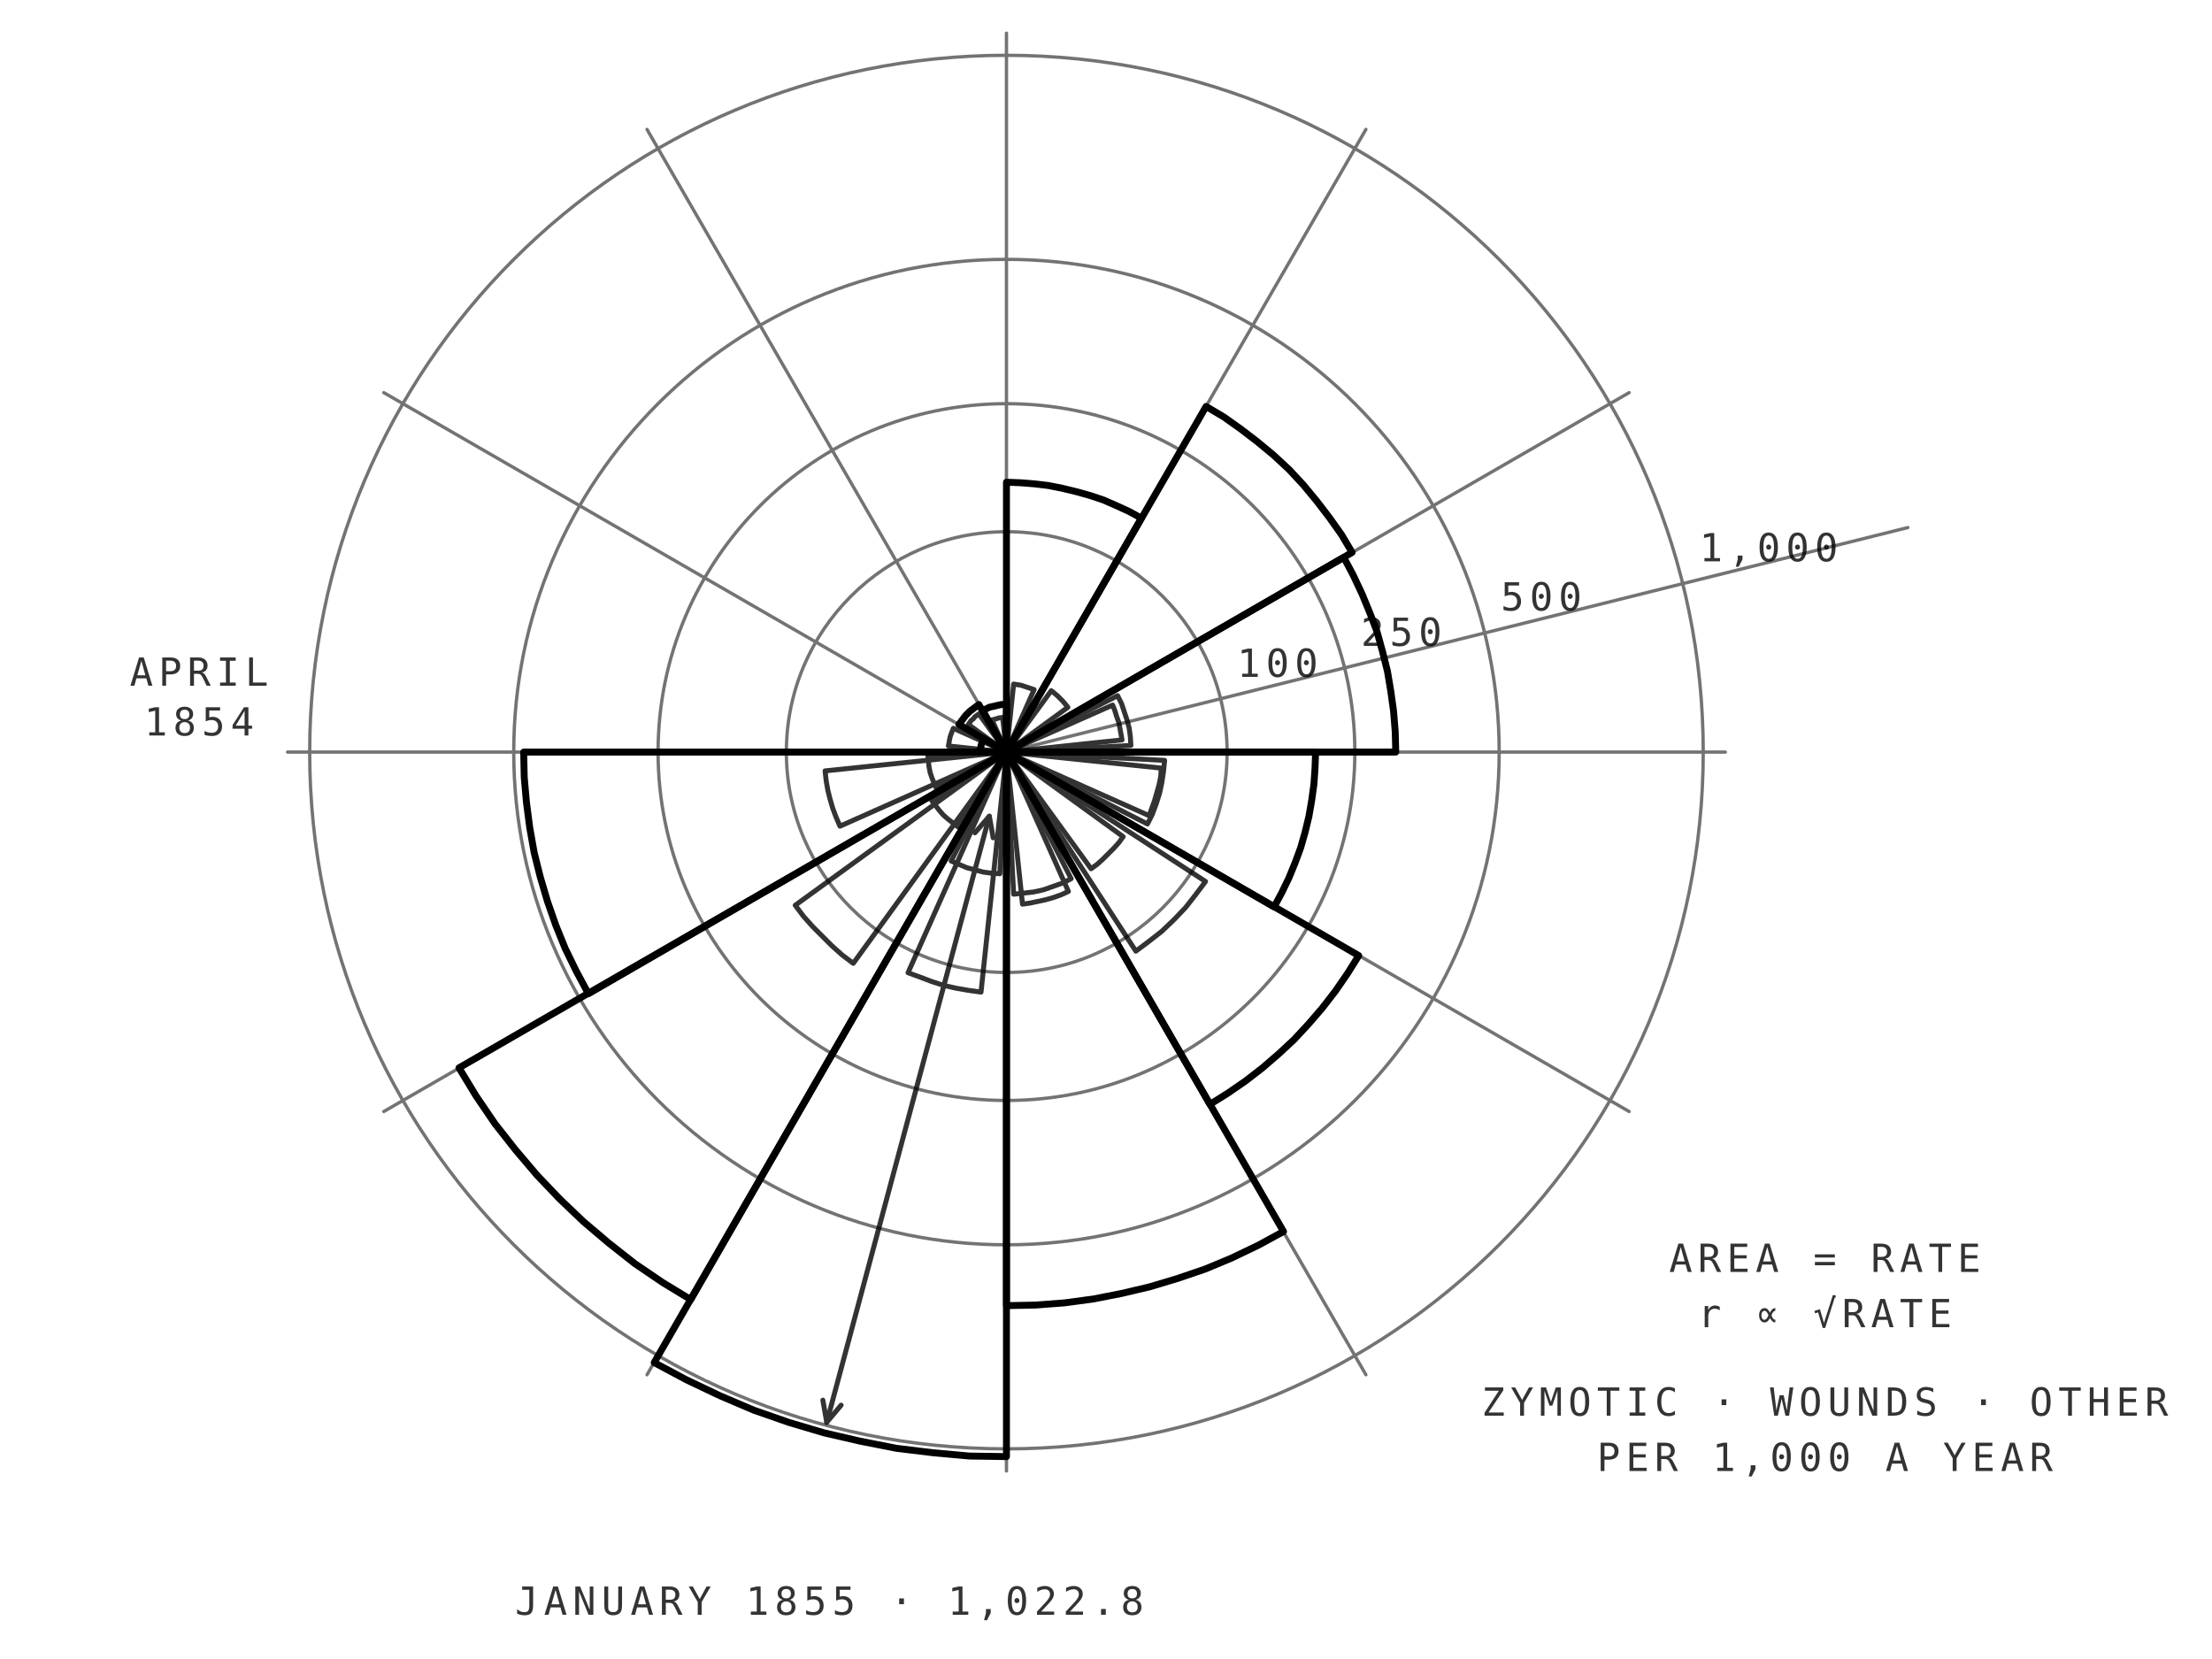
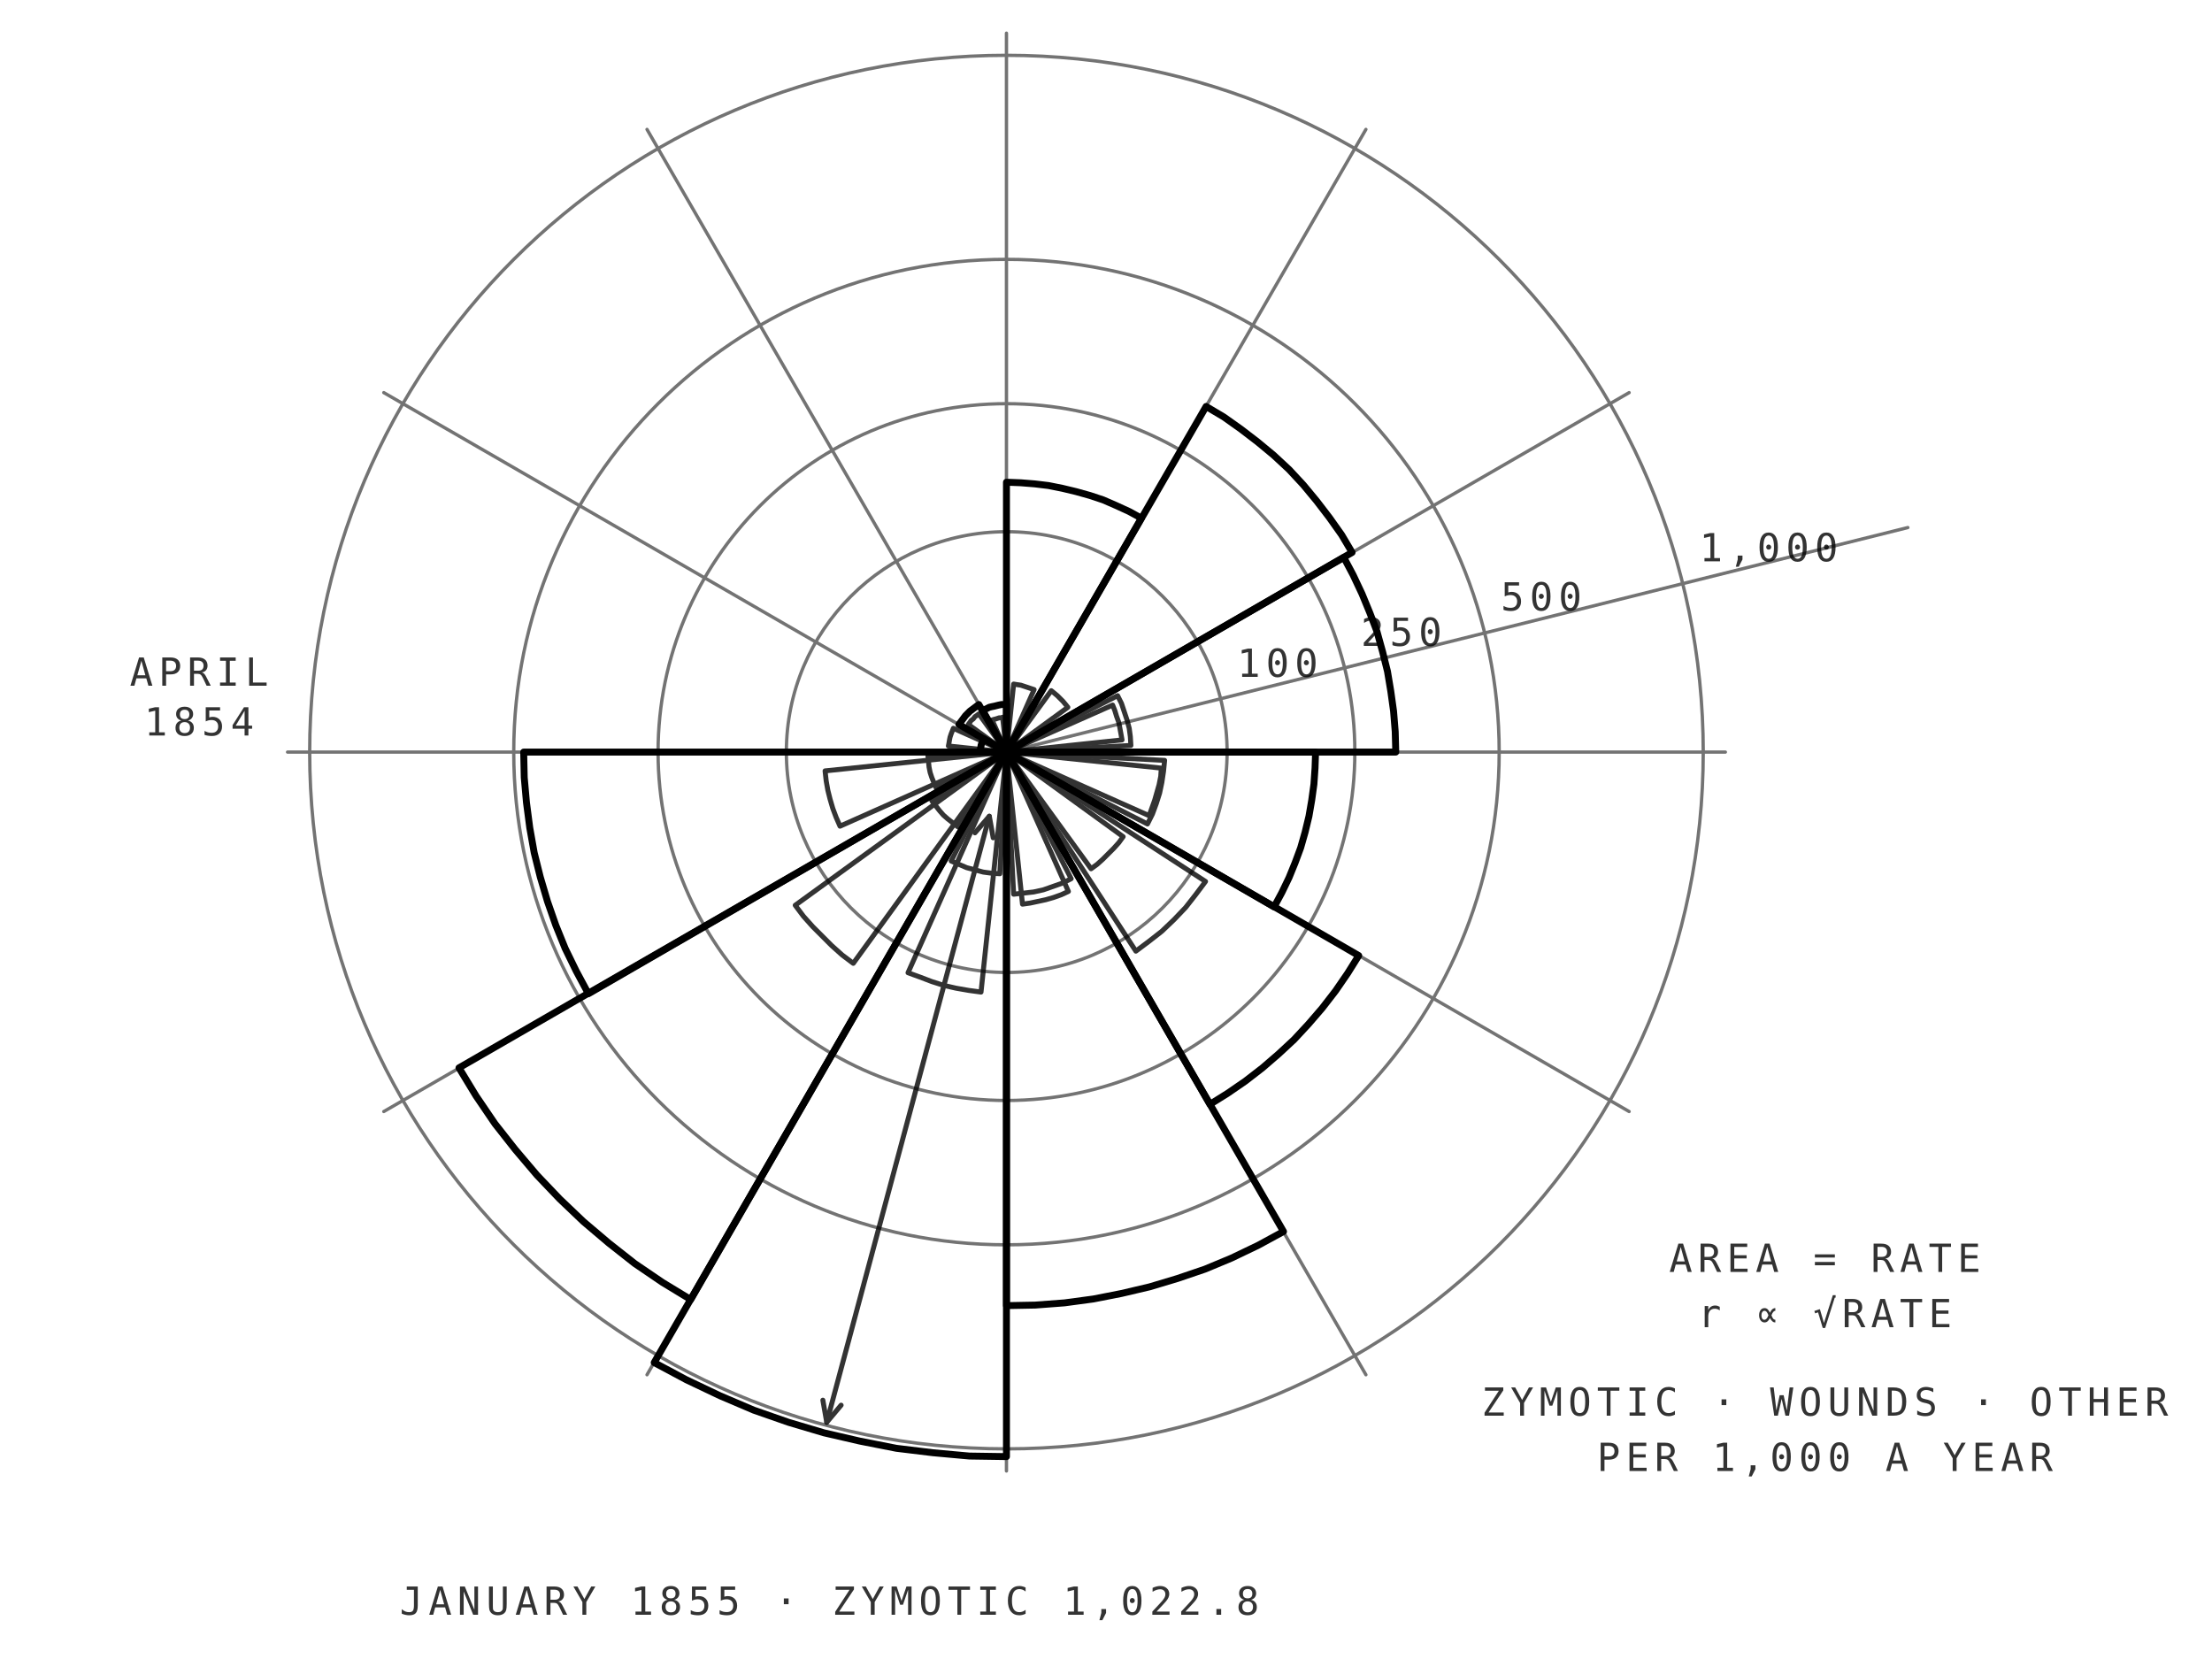
<svg xmlns="http://www.w3.org/2000/svg" viewBox="0 0 400 300" fill="none" stroke="currentColor" stroke-width="1.25" stroke-linecap="round" stroke-linejoin="round" aria-hidden="true">
  <g stroke-width="0.6" opacity="0.55">
    <path pathLength="1" d="M142.2 136 a39.8 39.8 0 1 0 79.7 0 a39.8 39.8 0 1 0 -79.7 0" />
    <path pathLength="1" d="M119 136 a63 63 0 1 0 126 0 a63 63 0 1 0 -126 0" />
    <path pathLength="1" d="M92.9 136 a89.1 89.1 0 1 0 178.2 0 a89.1 89.1 0 1 0 -178.2 0" />
    <path pathLength="1" d="M56 136 a126 126 0 1 0 252 0 a126 126 0 1 0 -252 0" />
    <path pathLength="1" d="M182 136 L52 136" />
    <path pathLength="1" d="M182 136 L69.4 71" />
    <path pathLength="1" d="M182 136 L117 23.4" />
    <path pathLength="1" d="M182 136 L182 6" />
    <path pathLength="1" d="M182 136 L247 23.4" />
    <path pathLength="1" d="M182 136 L294.6 71" />
    <path pathLength="1" d="M182 136 L312 136" />
    <path pathLength="1" d="M182 136 L294.6 201" />
    <path pathLength="1" d="M182 136 L247 248.6" />
    <path pathLength="1" d="M182 136 L182 266" />
    <path pathLength="1" d="M182 136 L117 248.6" />
    <path pathLength="1" d="M182 136 L69.4 201" />
    <path pathLength="1" d="M182 136 L345 95.4" />
  </g>
  <g>
    <path pathLength="1" d="M182 136 L177.3 136 L177.3 135.8 L177.3 135.5 L177.3 135.3 L177.4 135 L177.4 134.8 L177.5 134.5 L177.6 134.3 L177.7 134.1 L177.8 133.9 L177.9 133.6 Z" />
    <path pathLength="1" d="M182 136 L173.4 131 L173.7 130.6 L174 130.2 L174.3 129.8 L174.6 129.4 L175 129 L175.4 128.6 L175.8 128.3 L176.2 128 L176.6 127.7 L177 127.4 Z" />
    <path pathLength="1" d="M182 136 L177.7 128.5 L178.1 128.3 L178.5 128.1 L178.9 127.9 L179.3 127.8 L179.8 127.7 L180.2 127.6 L180.6 127.5 L181.1 127.4 L181.5 127.4 L182 127.4 Z" />
    <path pathLength="1" d="M182 136 L182 87.2 L184.6 87.3 L187.1 87.5 L189.6 87.8 L192.1 88.3 L194.6 88.9 L197.1 89.6 L199.5 90.4 L201.8 91.4 L204.2 92.5 L206.4 93.7 Z" />
    <path pathLength="1" d="M182 136 L218.1 73.5 L221.3 75.4 L224.4 77.6 L227.4 79.9 L230.3 82.3 L233.1 84.9 L235.7 87.7 L238.1 90.6 L240.4 93.6 L242.6 96.7 L244.5 99.9 Z" />
    <path pathLength="1" d="M182 136 L243 100.8 L244.7 104 L246.3 107.4 L247.7 110.8 L249 114.2 L250 117.8 L250.9 121.4 L251.5 125 L252 128.6 L252.3 132.3 L252.4 136 Z" />
    <path pathLength="1" d="M182 136 L237.9 136 L237.8 138.9 L237.6 141.8 L237.2 144.7 L236.7 147.6 L236 150.5 L235.2 153.3 L234.2 156 L233.1 158.7 L231.8 161.4 L230.4 164 Z" />
    <path pathLength="1" d="M182 136 L245.7 172.8 L243.7 176 L241.5 179.2 L239.1 182.3 L236.6 185.2 L234 188 L231.2 190.6 L228.3 193.1 L225.2 195.5 L222 197.7 L218.8 199.7 Z" />
    <path pathLength="1" d="M182 136 L232.1 222.7 L227.5 225.2 L222.7 227.5 L217.9 229.5 L212.9 231.2 L207.9 232.7 L202.8 233.9 L197.7 234.9 L192.5 235.6 L187.2 236 L182 236.1 Z" />
    <path pathLength="1" d="M182 136 L182 263.4 L175.3 263.3 L168.7 262.7 L162.1 261.9 L155.5 260.6 L149 259.1 L142.6 257.2 L136.3 255 L130.2 252.4 L124.1 249.5 L118.3 246.4 Z" />
    <path pathLength="1" d="M182 136 L124.9 235 L119.8 231.9 L114.8 228.5 L110.1 224.8 L105.5 220.9 L101.2 216.8 L97.1 212.5 L93.2 207.9 L89.5 203.2 L86.1 198.2 L83 193.1 Z" />
    <path pathLength="1" d="M182 136 L106.4 179.7 L104.2 175.6 L102.2 171.5 L100.5 167.3 L99 163 L97.7 158.6 L96.6 154.2 L95.8 149.7 L95.2 145.1 L94.8 140.6 L94.7 136 Z" />
  </g>
  <g stroke-width="0.9" opacity="0.8">
    <path pathLength="1" d="M182 136 L171.5 134.9 L171.6 134.4 L171.7 133.8 L171.8 133.3 L172 132.7 L172.2 132.2 L172.4 131.7 Z" />
    <path pathLength="1" d="M182 136 L175.1 131 L175.4 130.6 L175.6 130.3 L176 130 L176.3 129.6 L176.6 129.4 L177 129.1 Z" />
    <path pathLength="1" d="M182 136 L179.4 130.2 L179.7 130.1 L180.1 130 L180.4 129.9 L180.7 129.8 L181 129.8 L181.3 129.7 Z" />
    <path pathLength="1" d="M182 136 L183.3 123.7 L183.9 123.8 L184.6 123.9 L185.2 124.1 L185.8 124.3 L186.4 124.5 L187 124.7 Z" />
    <path pathLength="1" d="M182 136 L183.4 133.9 L183.5 134 L183.7 134.1 L183.8 134.2 L183.9 134.3 L184 134.5 L184.1 134.6 Z" />
    <path pathLength="1" d="M182 136 L190.1 124.9 L190.6 125.3 L191.2 125.8 L191.7 126.3 L192.2 126.8 L192.7 127.4 L193.1 127.9 Z" />
    <path pathLength="1" d="M182 136 L202.1 125.8 L202.8 127.2 L203.3 128.7 L203.8 130.2 L204.2 131.7 L204.4 133.2 L204.5 134.8 Z" />
    <path pathLength="1" d="M182 136 L201.2 127.5 L201.6 128.5 L201.9 129.5 L202.3 130.6 L202.5 131.6 L202.7 132.7 L202.9 133.8 Z" />
    <path pathLength="1" d="M182 136 L210.6 137.5 L210.4 139.5 L210.1 141.5 L209.7 143.4 L209.1 145.3 L208.4 147.2 L207.5 149 Z" />
    <path pathLength="1" d="M182 136 L210 138.9 L209.9 140.4 L209.6 141.9 L209.2 143.3 L208.8 144.7 L208.3 146.1 L207.8 147.5 Z" />
    <path pathLength="1" d="M182 136 L218 159.4 L216.2 161.8 L214.4 164.1 L212.3 166.3 L210.1 168.4 L207.8 170.2 L205.4 172 Z" />
    <path pathLength="1" d="M182 136 L203.1 151.3 L202.3 152.4 L201.4 153.4 L200.4 154.4 L199.4 155.4 L198.4 156.3 L197.3 157.1 Z" />
    <path pathLength="1" d="M182 136 L193.7 158.9 L192.1 159.7 L190.4 160.3 L188.7 160.9 L186.9 161.3 L185.1 161.5 L183.3 161.7 Z" />
    <path pathLength="1" d="M182 136 L193.2 161.2 L191.9 161.8 L190.5 162.3 L189.1 162.7 L187.7 163 L186.3 163.3 L184.9 163.5 Z" />
    <path pathLength="1" d="M182 136 L180.8 158 L179.3 157.9 L177.8 157.7 L176.3 157.3 L174.8 156.9 L173.4 156.3 L172 155.7 Z" />
    <path pathLength="1" d="M182 136 L177.4 179.4 L175.2 179.1 L172.9 178.7 L170.7 178.2 L168.5 177.5 L166.4 176.7 L164.2 175.9 Z" />
    <path pathLength="1" d="M182 136 L173.2 149.5 L172.3 148.8 L171.4 148.1 L170.6 147.4 L169.9 146.6 L169.2 145.7 L168.5 144.8 Z" />
    <path pathLength="1" d="M182 136 L154.3 174.2 L152.3 172.7 L150.4 171 L148.7 169.3 L147 167.6 L145.3 165.7 L143.8 163.7 Z" />
    <path pathLength="1" d="M182 136 L169.3 142.5 L168.9 141.6 L168.5 140.6 L168.2 139.7 L168 138.7 L167.9 137.7 L167.8 136.7 Z" />
    <path pathLength="1" d="M182 136 L151.9 149.4 L151.2 147.8 L150.6 146.2 L150.1 144.5 L149.7 142.9 L149.4 141.2 L149.2 139.4 Z" />
    <path pathLength="1" d="M178.9 147.6 L149.5 257.2" />
    <path pathLength="1" d="M148.8 253.2 L149.5 257.2 L152.1 254.1" />
    <path pathLength="1" d="M179.6 151.5 L178.9 147.6 L176.3 150.6" />
  </g>
  <g stroke-width="0.9" opacity="0.8">
    <text x="223.7" y="122.4" font-size="7" text-anchor="start" fill="currentColor" stroke="none" font-family="ui-monospace, monospace" letter-spacing="1">100</text>
    <text x="246.1" y="116.8" font-size="7" text-anchor="start" fill="currentColor" stroke="none" font-family="ui-monospace, monospace" letter-spacing="1">250</text>
    <text x="271.4" y="110.4" font-size="7" text-anchor="start" fill="currentColor" stroke="none" font-family="ui-monospace, monospace" letter-spacing="1">500</text>
    <text x="307.3" y="101.5" font-size="7" text-anchor="start" fill="currentColor" stroke="none" font-family="ui-monospace, monospace" letter-spacing="1">1,000</text>
-     <text x="150" y="292" font-size="7" text-anchor="middle" fill="currentColor" stroke="none" font-family="ui-monospace, monospace" letter-spacing="1">JANUARY 1855 · 1,022.8</text>
+     <text x="150" y="292" font-size="7" text-anchor="middle" fill="currentColor" stroke="none" font-family="ui-monospace, monospace" letter-spacing="1">JANUARY 1855 · ZYMOTIC 1,022.8</text>
    <text x="36" y="124" font-size="7" text-anchor="middle" fill="currentColor" stroke="none" font-family="ui-monospace, monospace" letter-spacing="1">APRIL</text>
    <text x="36" y="133" font-size="7" text-anchor="middle" fill="currentColor" stroke="none" font-family="ui-monospace, monospace" letter-spacing="1">1854</text>
    <text x="330" y="230" font-size="7" text-anchor="middle" fill="currentColor" stroke="none" font-family="ui-monospace, monospace" letter-spacing="1">AREA = RATE</text>
    <text x="330" y="240" font-size="7" text-anchor="middle" fill="currentColor" stroke="none" font-family="ui-monospace, monospace" letter-spacing="1">r ∝ √RATE</text>
    <text x="330" y="256" font-size="7" text-anchor="middle" fill="currentColor" stroke="none" font-family="ui-monospace, monospace" letter-spacing="1">ZYMOTIC · WOUNDS · OTHER</text>
    <text x="330" y="266" font-size="7" text-anchor="middle" fill="currentColor" stroke="none" font-family="ui-monospace, monospace" letter-spacing="1">PER 1,000 A YEAR</text>
  </g>
</svg>
